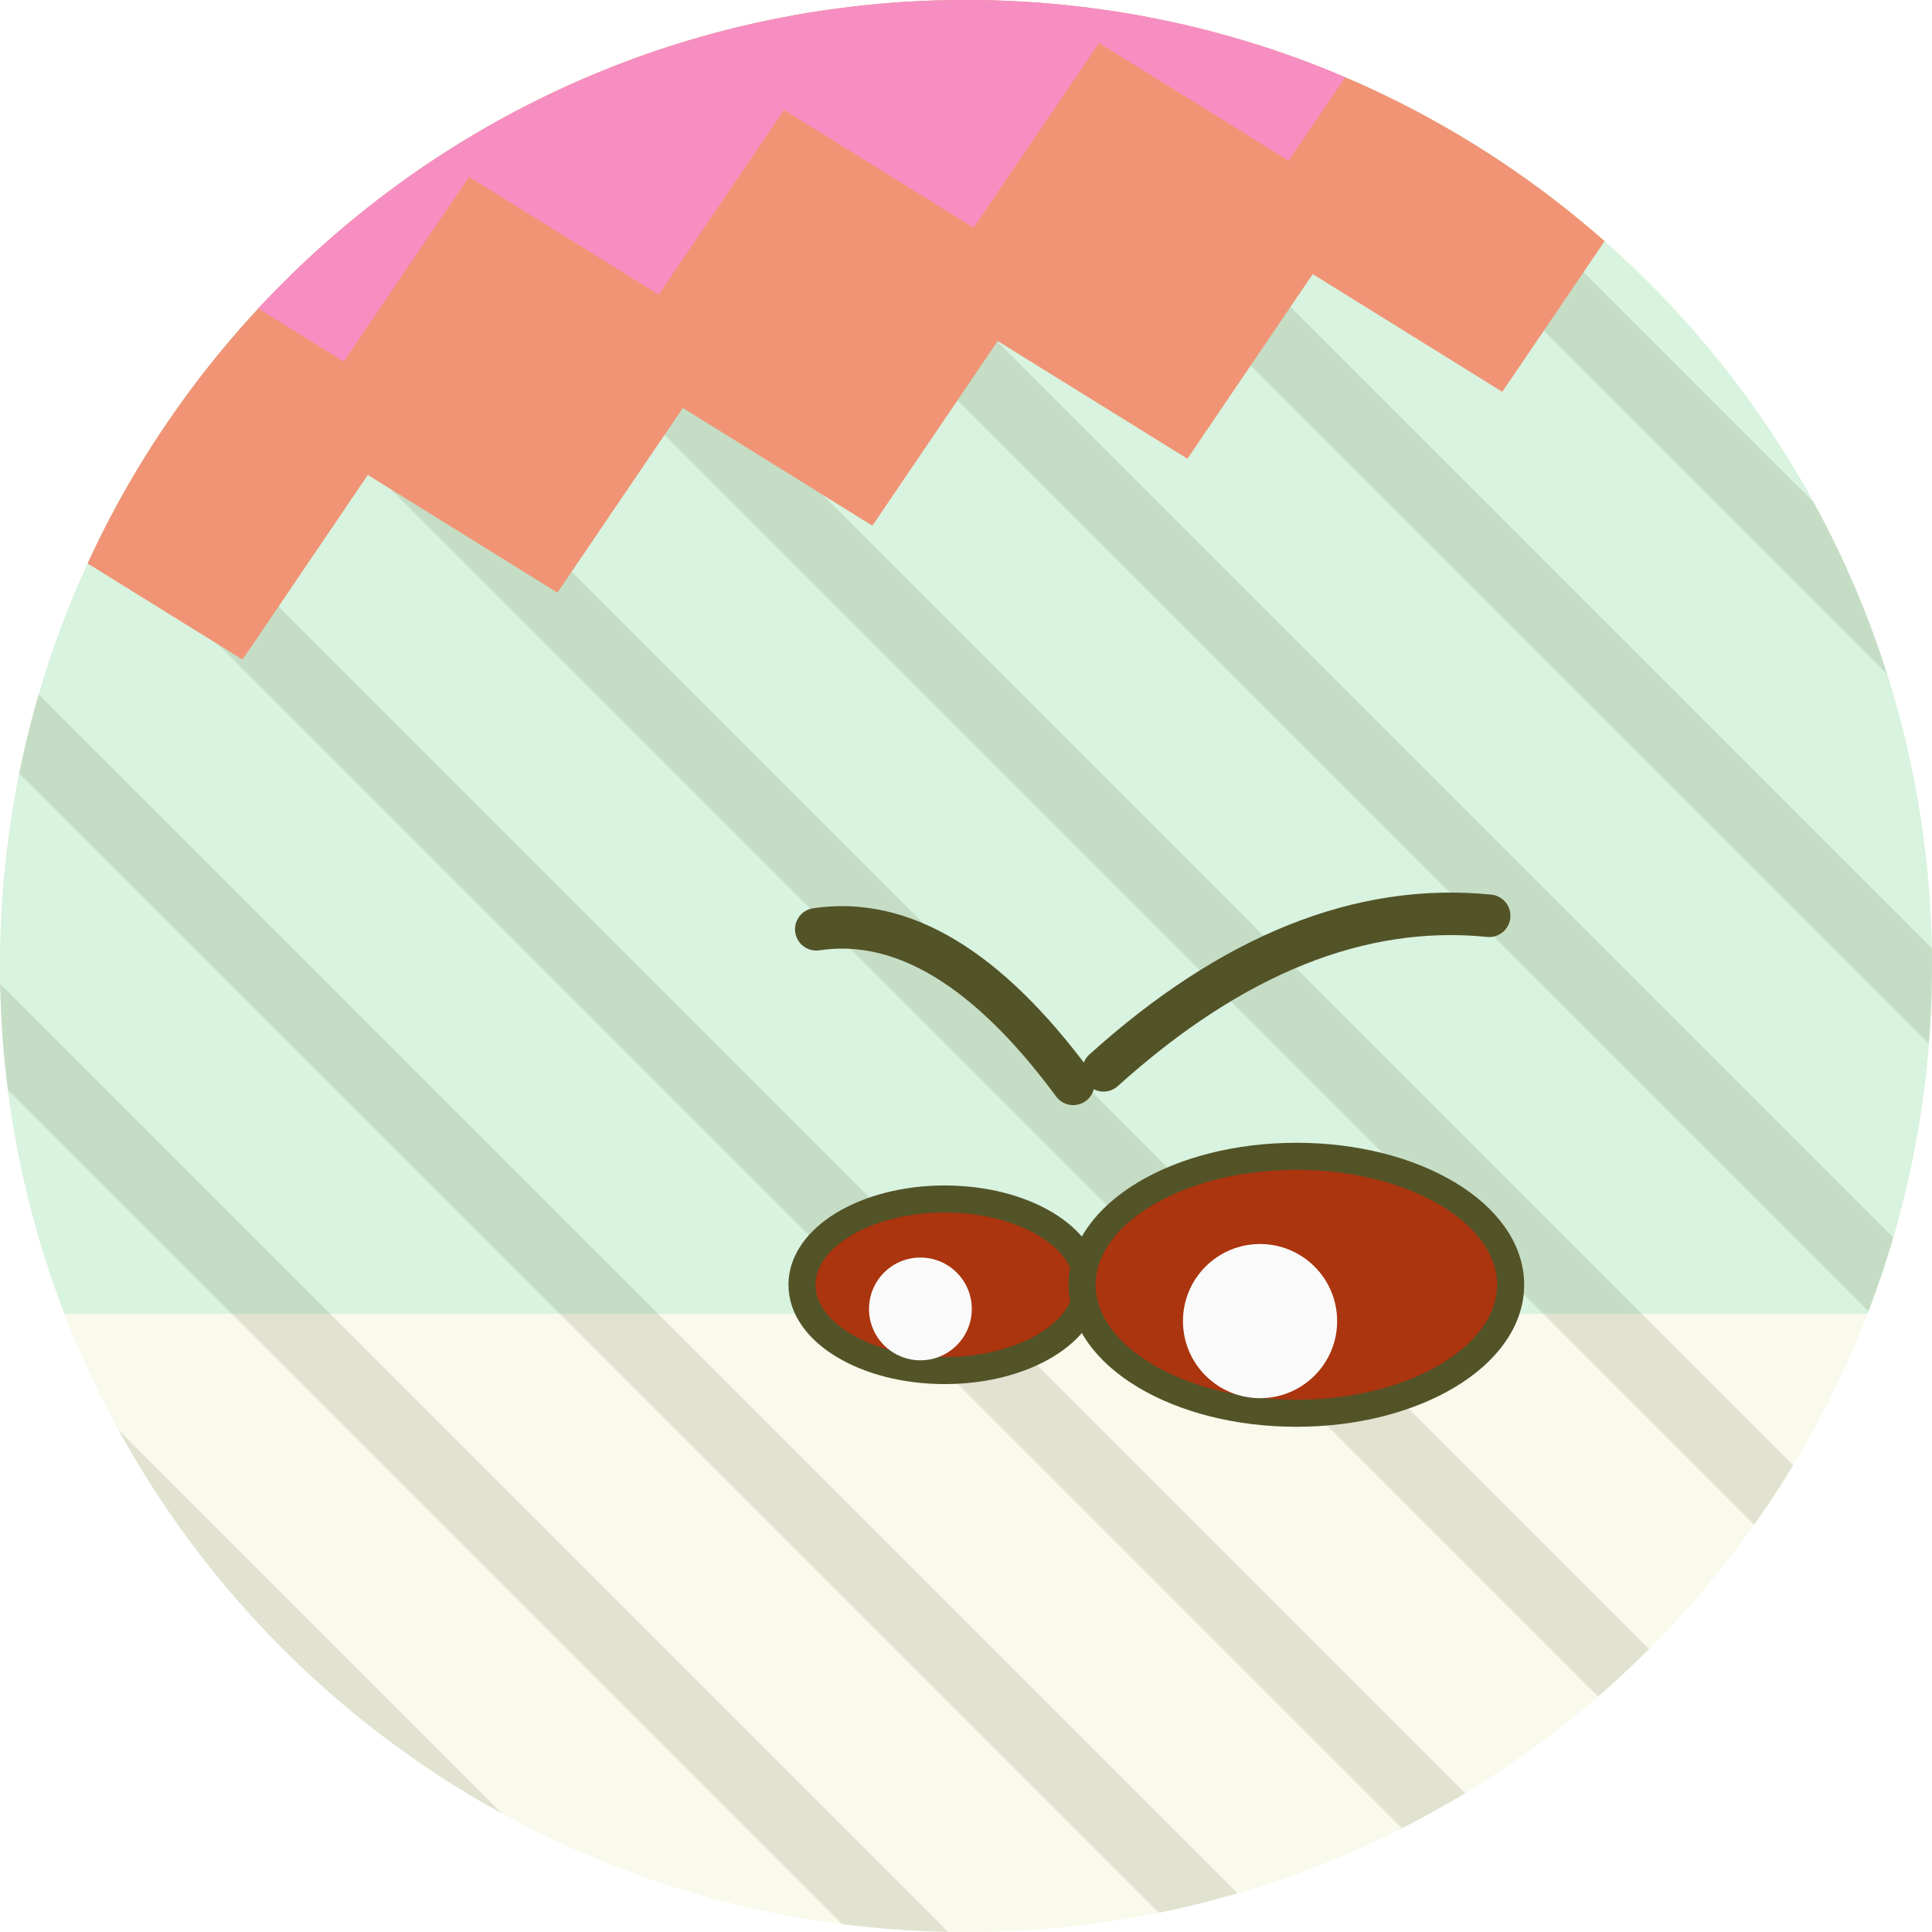
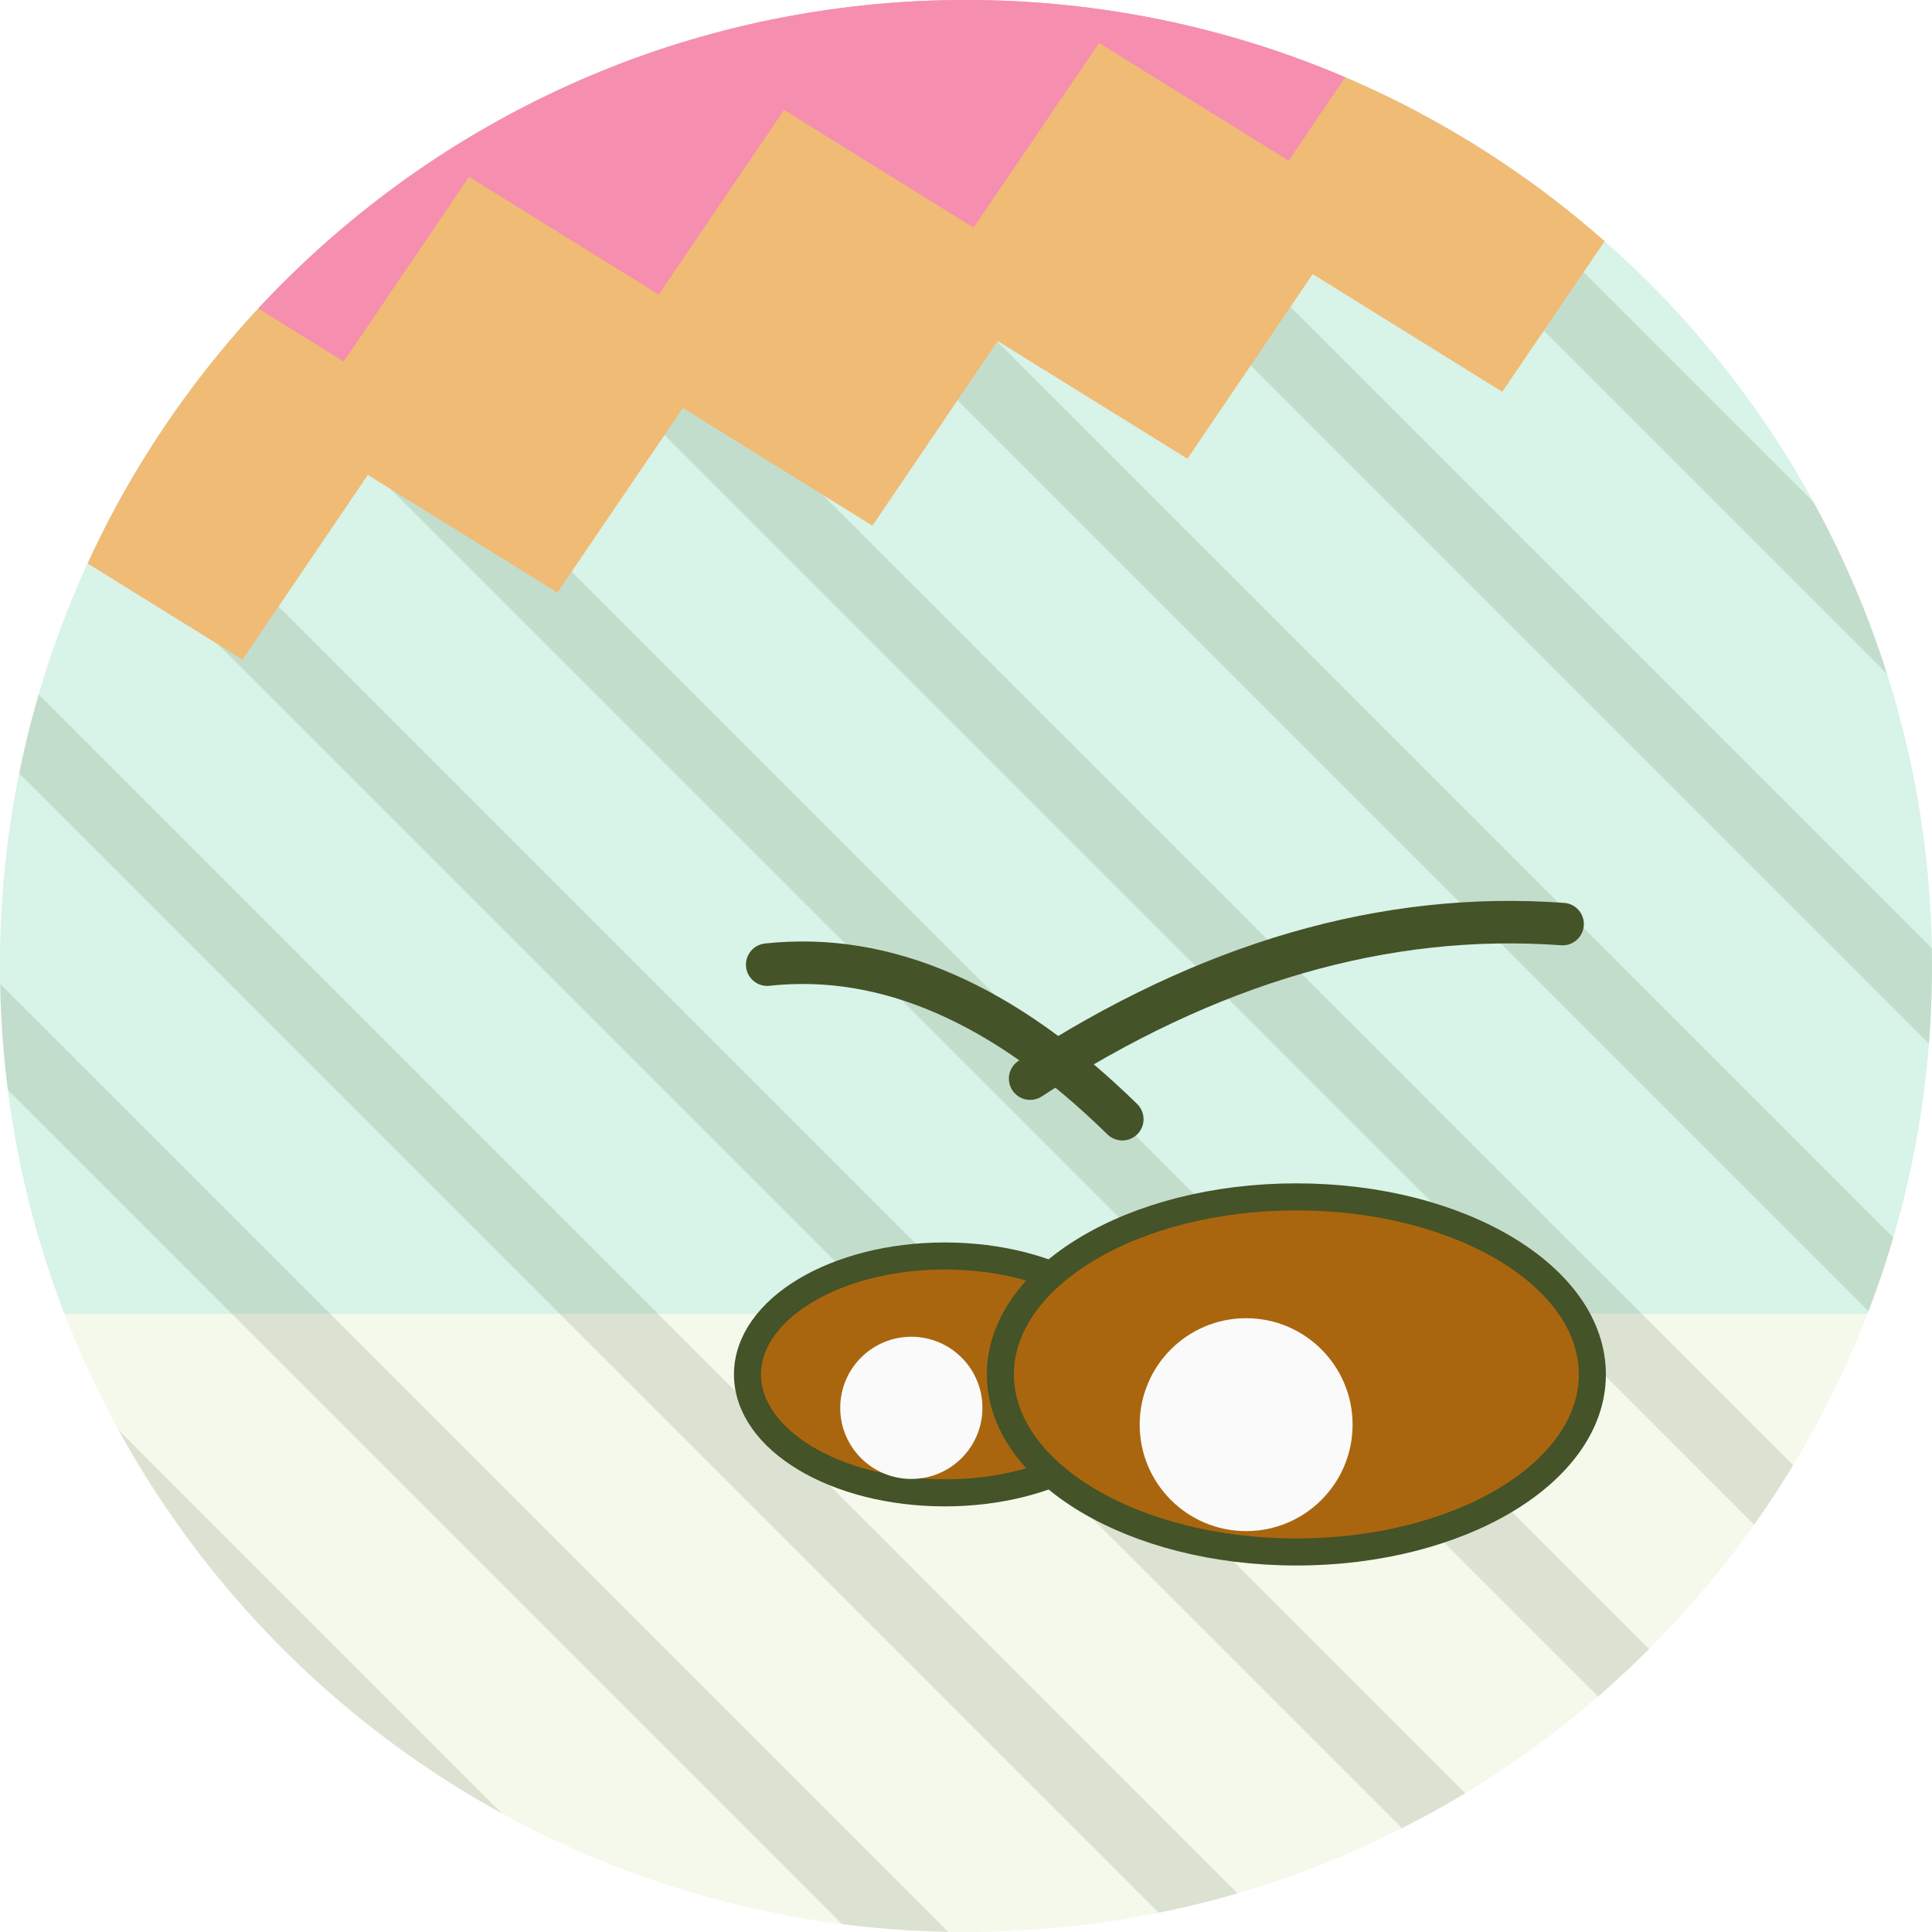
<svg xmlns="http://www.w3.org/2000/svg" viewBox="0 0 100 100" width="128" height="128" role="img" aria-label="Avatar">
  <defs>
    <clipPath id="c1d1a07a8">
      <rect width="100" height="100" rx="50" />
    </clipPath>
    <pattern id="p1d1a07a8" width="12" height="12" patternUnits="userSpaceOnUse" patternTransform="rotate(45)">
-       <rect width="12" height="3.6" fill="#535328" />
+       <rect width="12" height="3.6" fill="#445328" />
    </pattern>
  </defs>
  <g clip-path="url(#c1d1a07a8)">
-     <rect width="100" height="100" fill="#f9f9ec" />
-     <rect x="-60" y="32" width="220" height="160" fill="#d8f3df" transform="rotate(180 50 50)" />
+     <rect width="100" height="100" fill="#f4f9ec" />
+     <rect x="-60" y="32" width="220" height="160" fill="#d8f3e8" transform="rotate(180 50 50)" />
    <rect width="100" height="100" fill="url(#p1d1a07a8)" opacity=".14" />
    <g transform="rotate(-12 50 50)">
-       <path fill="#f09475" d="M-60 -60H160V26.7L100 26.7L91.67 18.7L83.33 26.7L75 18.7L66.67 26.7L58.33 18.7L50 26.7L41.67 18.7L33.33 26.7L25 18.7L16.67 26.7L8.33 18.7L0 26.7L-60 26.7Z" />
-       <path fill="#f68ec2" d="M-60 -60H160V4.7L100 4.7L91.67 12.7L83.33 4.7L75 12.7L66.67 4.7L58.33 12.7L50 4.7L41.67 12.7L33.33 4.7L25 12.7L16.67 4.7L8.33 12.7L0 4.7L-60 4.7Z" />
+       <path fill="#f0bb75" d="M-60 -60H160V26.7L100 26.7L91.67 18.7L83.33 26.7L75 18.7L66.67 26.7L58.33 18.7L50 26.7L41.67 18.7L33.33 26.7L25 18.7L16.67 26.7L8.33 18.7L0 26.7L-60 26.7Z" />
+       <path fill="#f68eb0" d="M-60 -60H160V4.7L100 4.7L91.67 12.7L83.33 4.7L75 12.7L66.67 4.7L58.33 12.7L50 4.7L41.67 12.7L33.33 4.7L25 12.7L16.67 4.7L8.33 12.7L0 4.7L-60 4.7Z" />
    </g>
-     <ellipse cx="48.9" cy="66.5" rx="7.39" ry="4.44" fill="#aa350e" stroke="#535328" stroke-width="1.4" />
-     <circle cx="47.64" cy="67.75" r="2.66" fill="#fafafa" />
-     <ellipse cx="67.1" cy="66.5" rx="11.09" ry="6.65" fill="#aa350e" stroke="#535328" stroke-width="1.4" />
-     <circle cx="65.22" cy="68.38" r="3.99" fill="#fafafa" />
-     <path d="M42.25 48.1Q48.9 47.1 55.55 56.1" fill="none" stroke="#535328" stroke-width="2.2" stroke-linecap="round" />
-     <path d="M57.12 55.4Q67.1 46.4 77.08 47.4" fill="none" stroke="#535328" stroke-width="2.2" stroke-linecap="round" />
+     <ellipse cx="48.9" cy="71.14" rx="10.21" ry="6.13" fill="#aa660e" stroke="#445328" stroke-width="1.4" />
+     <circle cx="47.17" cy="72.87" r="3.68" fill="#fafafa" />
+     <ellipse cx="67.1" cy="71.14" rx="15.32" ry="9.19" fill="#aa660e" stroke="#445328" stroke-width="1.4" />
+     <circle cx="64.5" cy="73.74" r="5.51" fill="#fafafa" />
+     <path d="M39.71 49.93Q48.9 48.93 58.09 57.93" fill="none" stroke="#445328" stroke-width="2.2" stroke-linecap="round" />
+     <path d="M53.32 55.83Q67.1 46.83 80.88 47.83" fill="none" stroke="#445328" stroke-width="2.2" stroke-linecap="round" />
  </g>
</svg>
